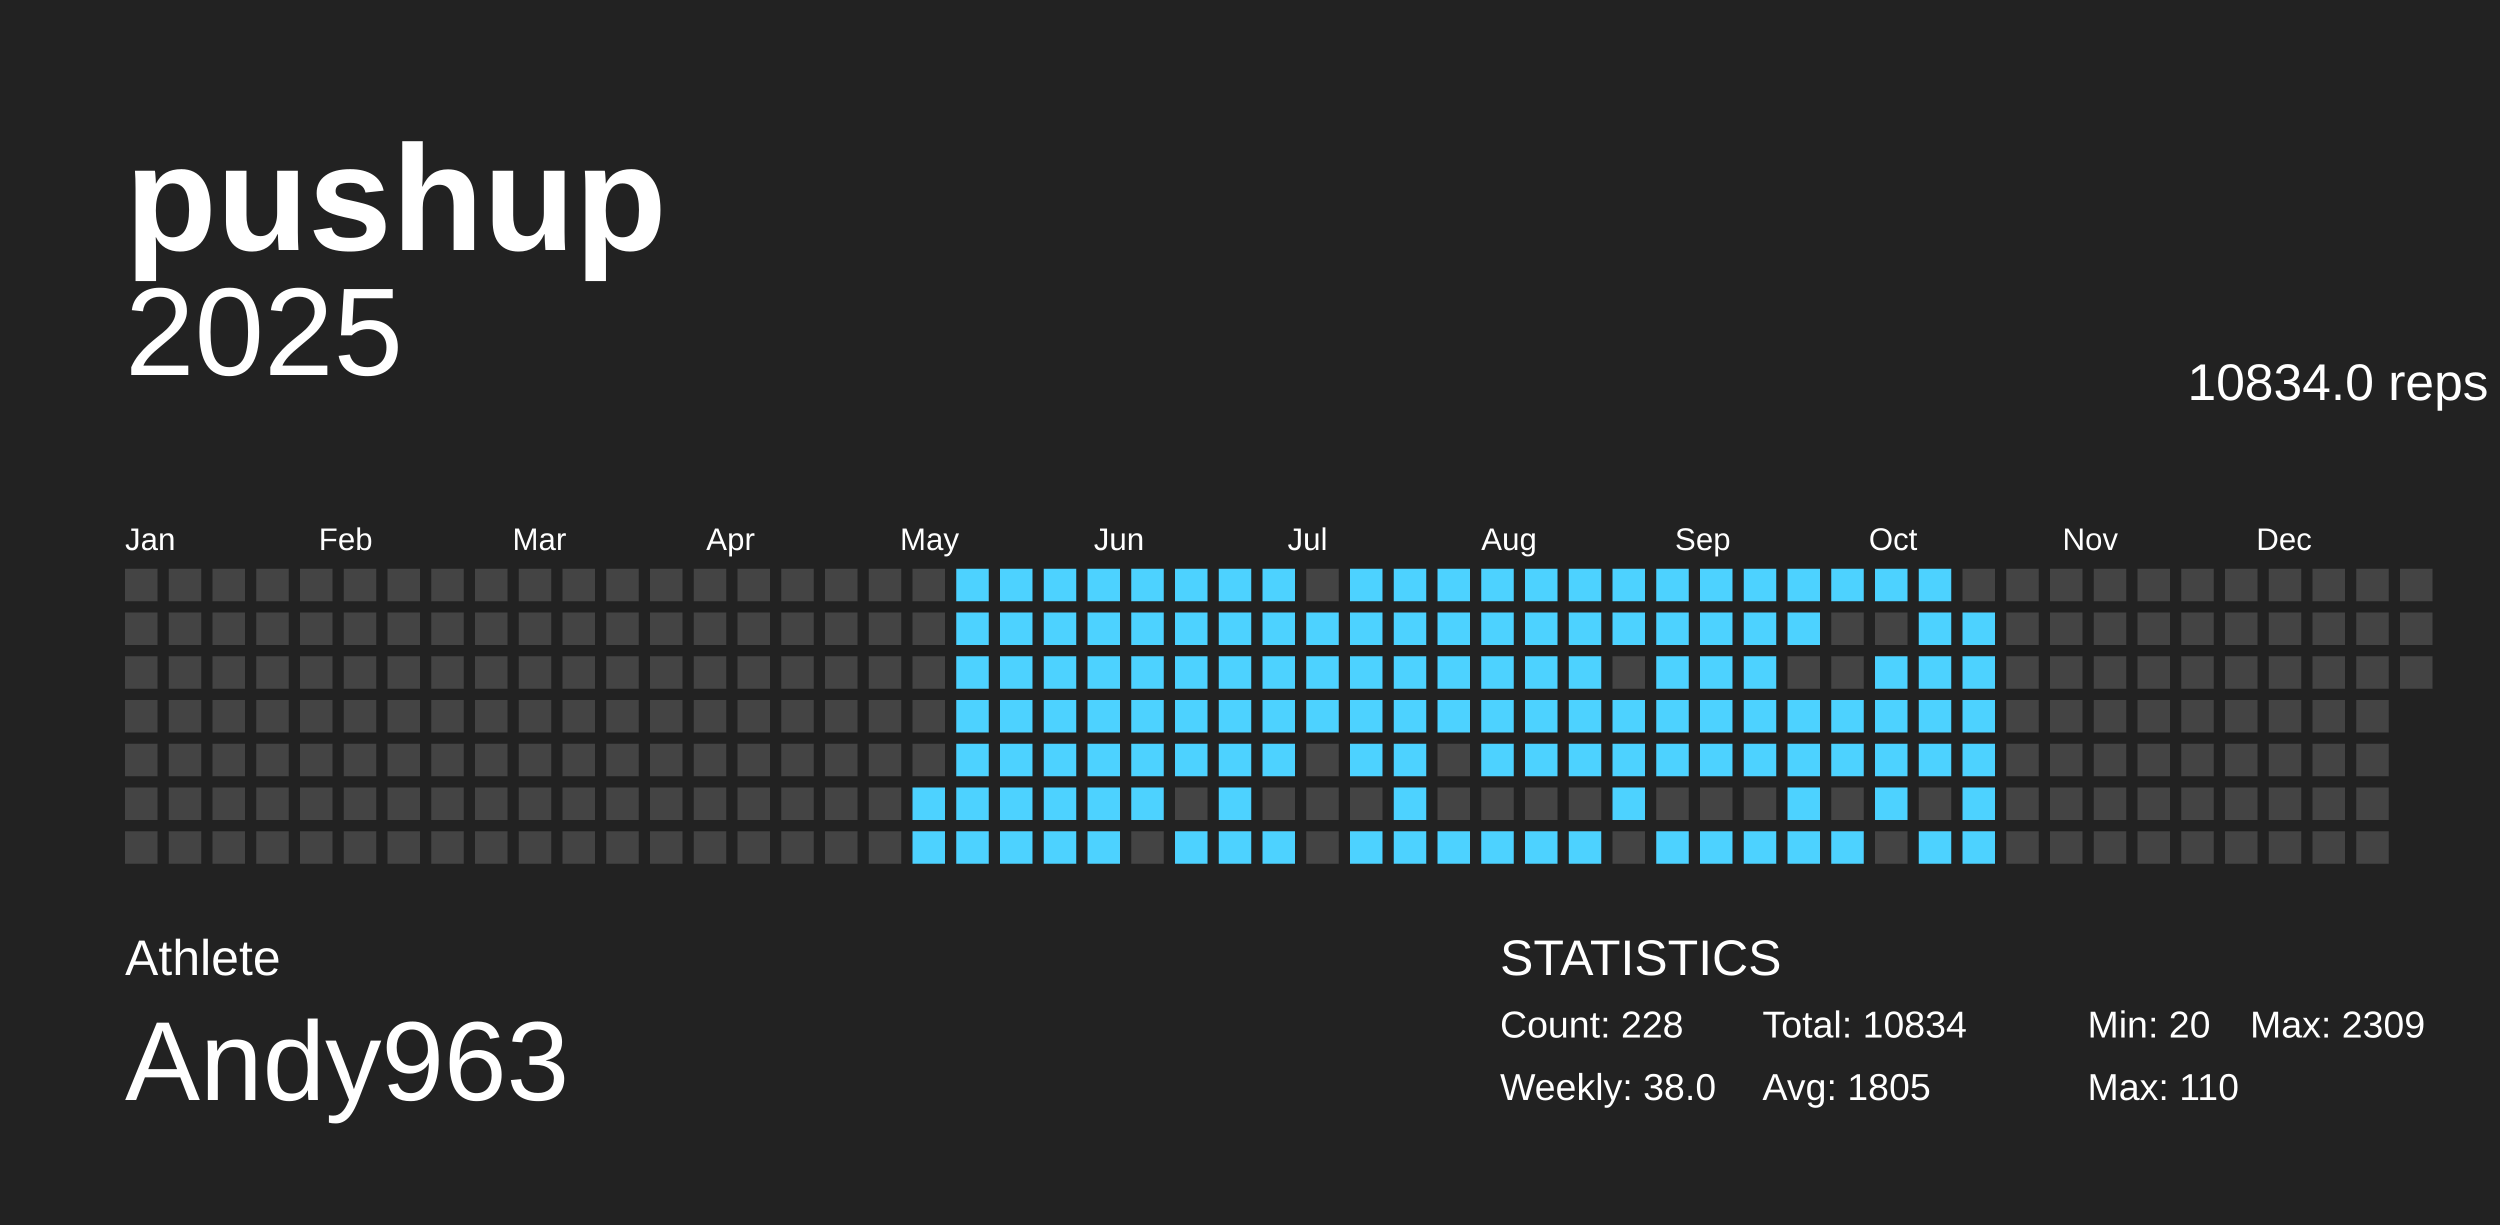
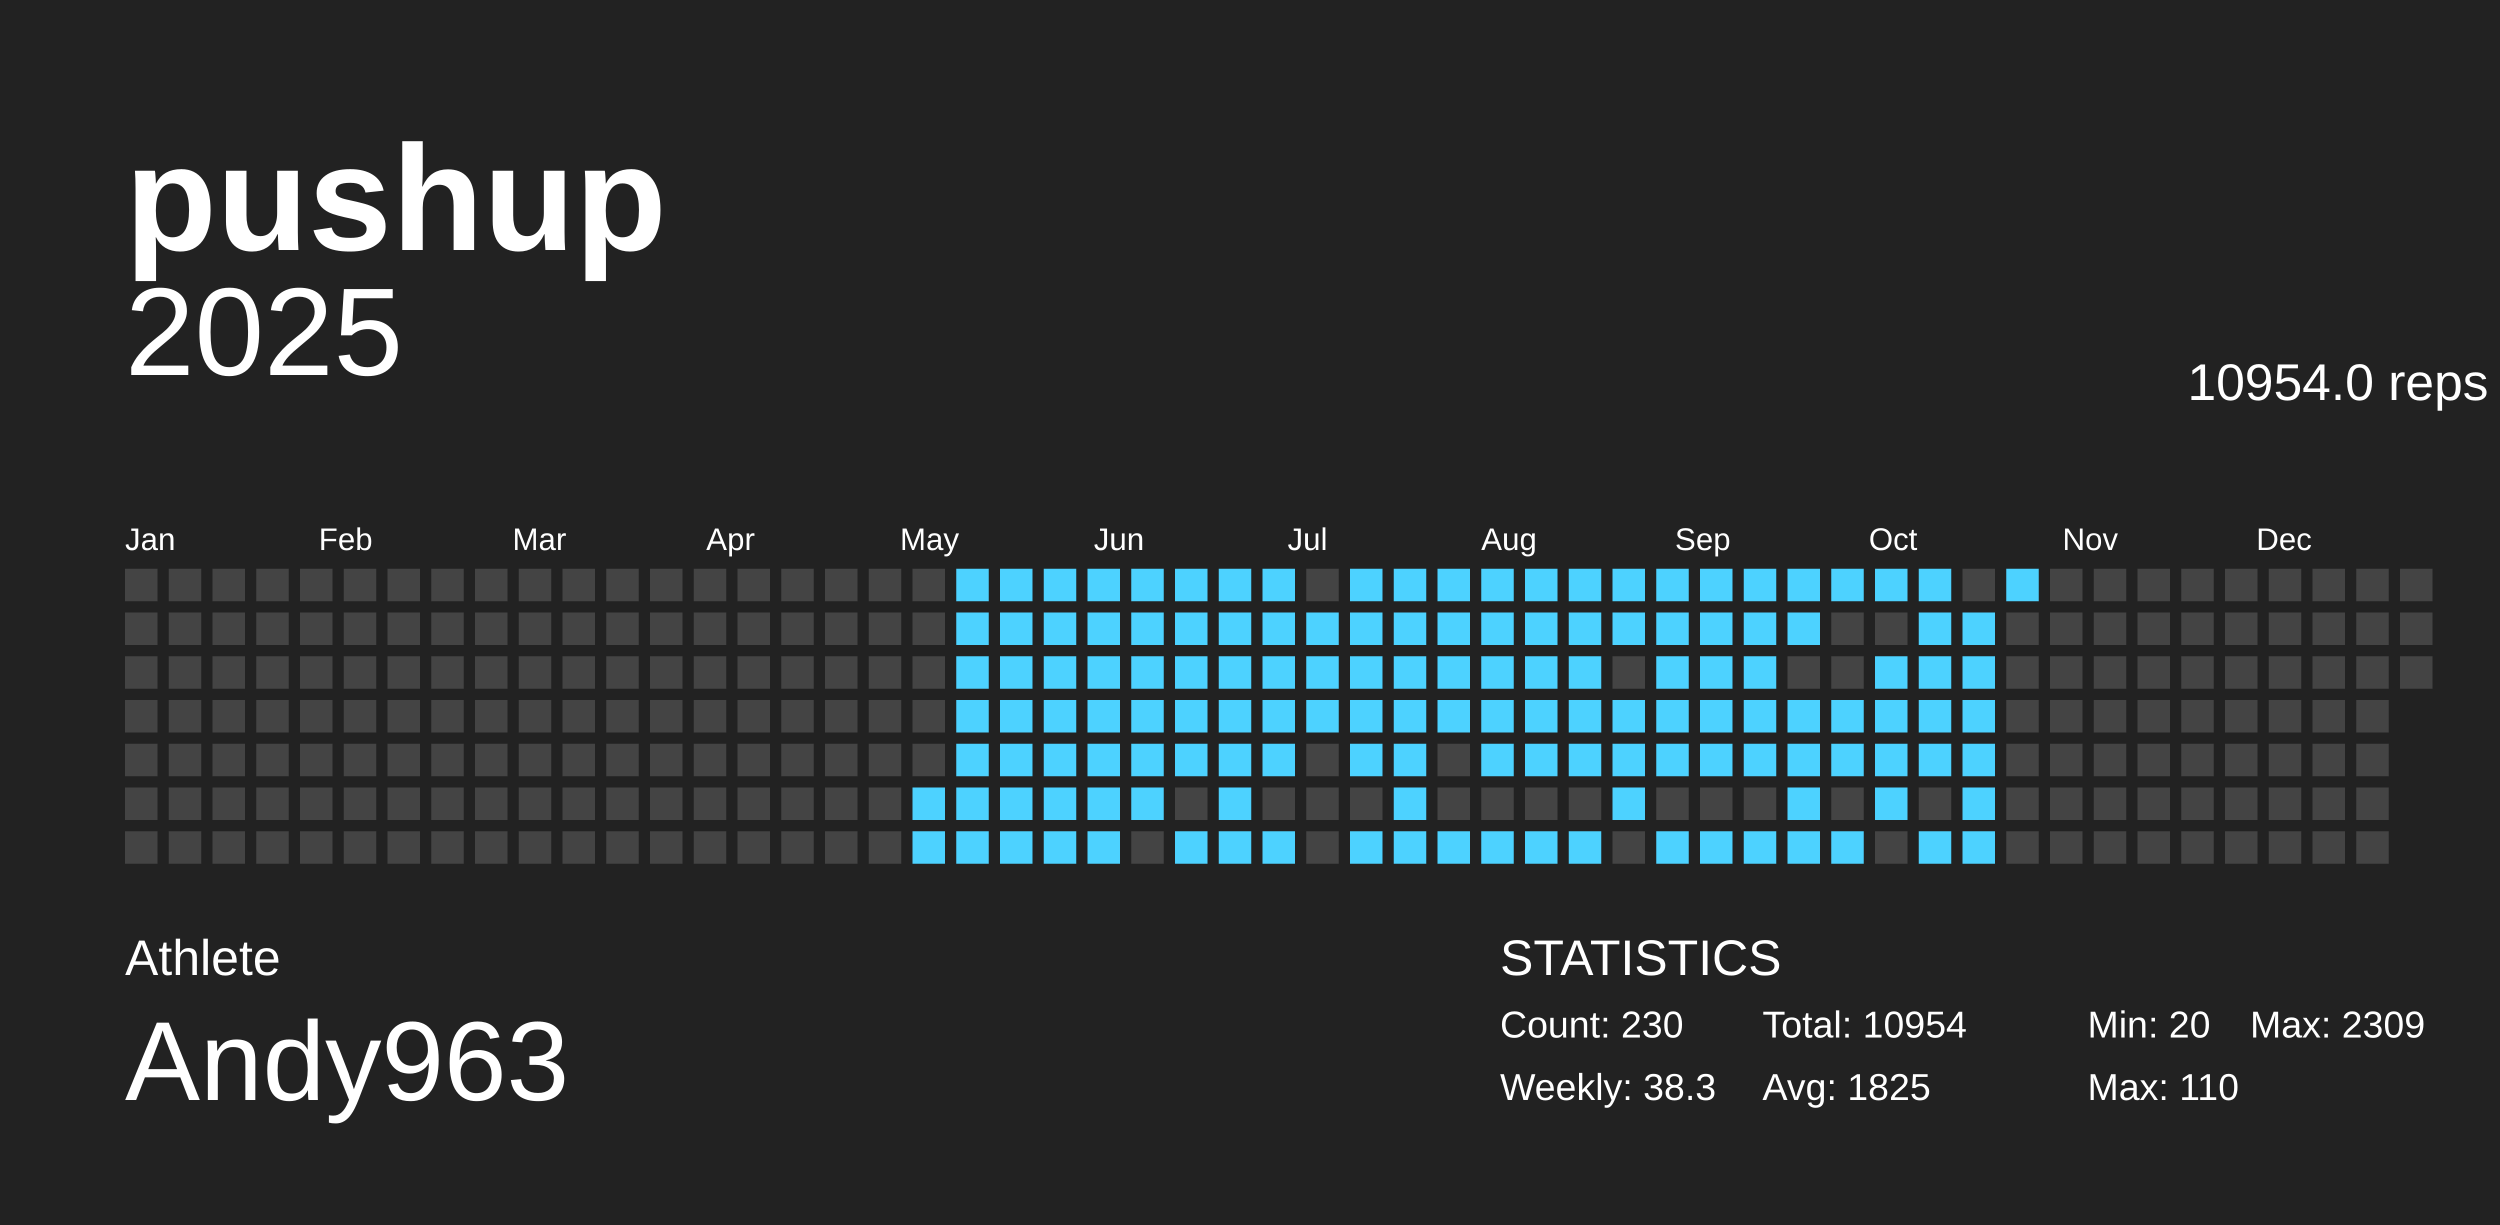
<svg xmlns="http://www.w3.org/2000/svg" baseProfile="full" height="98mm" version="1.1" viewBox="0,0,200,98" width="200mm">
  <defs />
  <g>
    <rect fill="#222222" height="98" width="200" x="0" y="0" />
    <g id="year2025">
      <text alignment-baseline="hanging" fill="#FFFFFF" style="font-size:10.0px; font-family:Arial;" x="10" y="30">2025</text>
-       <text alignment-baseline="hanging" fill="#FFFFFF" style="font-size:4.125px; font-family:Arial;" x="175" y="32">10834.0 reps</text>
+       <text alignment-baseline="hanging" fill="#FFFFFF" style="font-size:4.125px; font-family:Arial;" x="175" y="32">10954.0 reps</text>
      <text fill="#FFFFFF" style="font-size:2.5px; font-family:Arial" x="10.0" y="44">Jan</text>
      <text fill="#FFFFFF" style="font-size:2.5px; font-family:Arial" x="25.5" y="44">Feb</text>
      <text fill="#FFFFFF" style="font-size:2.5px; font-family:Arial" x="41.0" y="44">Mar</text>
      <text fill="#FFFFFF" style="font-size:2.5px; font-family:Arial" x="56.5" y="44">Apr</text>
      <text fill="#FFFFFF" style="font-size:2.5px; font-family:Arial" x="72.0" y="44">May</text>
      <text fill="#FFFFFF" style="font-size:2.5px; font-family:Arial" x="87.5" y="44">Jun</text>
      <text fill="#FFFFFF" style="font-size:2.5px; font-family:Arial" x="103.0" y="44">Jul</text>
      <text fill="#FFFFFF" style="font-size:2.5px; font-family:Arial" x="118.5" y="44">Aug</text>
      <text fill="#FFFFFF" style="font-size:2.5px; font-family:Arial" x="134.0" y="44">Sep</text>
      <text fill="#FFFFFF" style="font-size:2.5px; font-family:Arial" x="149.5" y="44">Oct</text>
      <text fill="#FFFFFF" style="font-size:2.5px; font-family:Arial" x="165.0" y="44">Nov</text>
      <text fill="#FFFFFF" style="font-size:2.5px; font-family:Arial" x="180.5" y="44">Dec</text>
      <rect fill="#444444" height="2.6" width="2.6" x="10.0" y="45.5" />
      <rect fill="#444444" height="2.6" width="2.6" x="10.0" y="49.0" />
      <rect fill="#444444" height="2.6" width="2.6" x="10.0" y="52.5" />
      <rect fill="#444444" height="2.6" width="2.6" x="10.0" y="56.0" />
      <rect fill="#444444" height="2.6" width="2.6" x="10.0" y="59.5" />
      <rect fill="#444444" height="2.6" width="2.6" x="10.0" y="63.0" />
      <rect fill="#444444" height="2.6" width="2.6" x="10.0" y="66.5" />
      <rect fill="#444444" height="2.6" width="2.6" x="13.5" y="45.5" />
      <rect fill="#444444" height="2.6" width="2.6" x="13.5" y="49.0" />
      <rect fill="#444444" height="2.6" width="2.6" x="13.5" y="52.5" />
      <rect fill="#444444" height="2.6" width="2.6" x="13.5" y="56.0" />
      <rect fill="#444444" height="2.6" width="2.6" x="13.5" y="59.5" />
      <rect fill="#444444" height="2.6" width="2.6" x="13.5" y="63.0" />
      <rect fill="#444444" height="2.6" width="2.6" x="13.5" y="66.5" />
      <rect fill="#444444" height="2.6" width="2.6" x="17.0" y="45.5" />
      <rect fill="#444444" height="2.6" width="2.6" x="17.0" y="49.0" />
      <rect fill="#444444" height="2.6" width="2.6" x="17.0" y="52.5" />
      <rect fill="#444444" height="2.6" width="2.6" x="17.0" y="56.0" />
      <rect fill="#444444" height="2.6" width="2.6" x="17.0" y="59.5" />
      <rect fill="#444444" height="2.6" width="2.6" x="17.0" y="63.0" />
      <rect fill="#444444" height="2.6" width="2.6" x="17.0" y="66.5" />
      <rect fill="#444444" height="2.6" width="2.6" x="20.5" y="45.5" />
      <rect fill="#444444" height="2.6" width="2.6" x="20.5" y="49.0" />
      <rect fill="#444444" height="2.6" width="2.6" x="20.5" y="52.5" />
      <rect fill="#444444" height="2.6" width="2.6" x="20.5" y="56.0" />
      <rect fill="#444444" height="2.6" width="2.6" x="20.5" y="59.5" />
      <rect fill="#444444" height="2.6" width="2.6" x="20.5" y="63.0" />
      <rect fill="#444444" height="2.6" width="2.6" x="20.5" y="66.5" />
      <rect fill="#444444" height="2.6" width="2.6" x="24.0" y="45.5" />
      <rect fill="#444444" height="2.6" width="2.6" x="24.0" y="49.0" />
      <rect fill="#444444" height="2.6" width="2.6" x="24.0" y="52.5" />
      <rect fill="#444444" height="2.6" width="2.6" x="24.0" y="56.0" />
      <rect fill="#444444" height="2.6" width="2.6" x="24.0" y="59.5" />
      <rect fill="#444444" height="2.6" width="2.6" x="24.0" y="63.0" />
      <rect fill="#444444" height="2.6" width="2.6" x="24.0" y="66.5" />
      <rect fill="#444444" height="2.6" width="2.6" x="27.5" y="45.5" />
      <rect fill="#444444" height="2.6" width="2.6" x="27.5" y="49.0" />
      <rect fill="#444444" height="2.6" width="2.6" x="27.5" y="52.5" />
      <rect fill="#444444" height="2.6" width="2.6" x="27.5" y="56.0" />
      <rect fill="#444444" height="2.6" width="2.6" x="27.5" y="59.5" />
      <rect fill="#444444" height="2.6" width="2.6" x="27.5" y="63.0" />
      <rect fill="#444444" height="2.6" width="2.6" x="27.5" y="66.5" />
      <rect fill="#444444" height="2.6" width="2.6" x="31.0" y="45.5" />
      <rect fill="#444444" height="2.6" width="2.6" x="31.0" y="49.0" />
      <rect fill="#444444" height="2.6" width="2.6" x="31.0" y="52.5" />
      <rect fill="#444444" height="2.6" width="2.6" x="31.0" y="56.0" />
      <rect fill="#444444" height="2.6" width="2.6" x="31.0" y="59.5" />
      <rect fill="#444444" height="2.6" width="2.6" x="31.0" y="63.0" />
      <rect fill="#444444" height="2.6" width="2.6" x="31.0" y="66.5" />
      <rect fill="#444444" height="2.6" width="2.6" x="34.5" y="45.5" />
      <rect fill="#444444" height="2.6" width="2.6" x="34.5" y="49.0" />
      <rect fill="#444444" height="2.6" width="2.6" x="34.5" y="52.5" />
      <rect fill="#444444" height="2.6" width="2.6" x="34.5" y="56.0" />
      <rect fill="#444444" height="2.6" width="2.6" x="34.5" y="59.5" />
      <rect fill="#444444" height="2.6" width="2.6" x="34.5" y="63.0" />
      <rect fill="#444444" height="2.6" width="2.6" x="34.5" y="66.5" />
      <rect fill="#444444" height="2.6" width="2.6" x="38.0" y="45.5" />
      <rect fill="#444444" height="2.6" width="2.6" x="38.0" y="49.0" />
      <rect fill="#444444" height="2.6" width="2.6" x="38.0" y="52.5" />
      <rect fill="#444444" height="2.6" width="2.6" x="38.0" y="56.0" />
      <rect fill="#444444" height="2.6" width="2.6" x="38.0" y="59.5" />
      <rect fill="#444444" height="2.6" width="2.6" x="38.0" y="63.0" />
      <rect fill="#444444" height="2.6" width="2.6" x="38.0" y="66.5" />
      <rect fill="#444444" height="2.6" width="2.6" x="41.5" y="45.5" />
      <rect fill="#444444" height="2.6" width="2.6" x="41.5" y="49.0" />
      <rect fill="#444444" height="2.6" width="2.6" x="41.5" y="52.5" />
      <rect fill="#444444" height="2.6" width="2.6" x="41.5" y="56.0" />
      <rect fill="#444444" height="2.6" width="2.6" x="41.5" y="59.5" />
      <rect fill="#444444" height="2.6" width="2.6" x="41.5" y="63.0" />
      <rect fill="#444444" height="2.6" width="2.6" x="41.5" y="66.5" />
      <rect fill="#444444" height="2.6" width="2.6" x="45.0" y="45.5" />
      <rect fill="#444444" height="2.6" width="2.6" x="45.0" y="49.0" />
      <rect fill="#444444" height="2.6" width="2.6" x="45.0" y="52.5" />
      <rect fill="#444444" height="2.6" width="2.6" x="45.0" y="56.0" />
      <rect fill="#444444" height="2.6" width="2.6" x="45.0" y="59.5" />
      <rect fill="#444444" height="2.6" width="2.6" x="45.0" y="63.0" />
      <rect fill="#444444" height="2.6" width="2.6" x="45.0" y="66.5" />
      <rect fill="#444444" height="2.6" width="2.6" x="48.5" y="45.5" />
      <rect fill="#444444" height="2.6" width="2.6" x="48.5" y="49.0" />
      <rect fill="#444444" height="2.6" width="2.6" x="48.5" y="52.5" />
      <rect fill="#444444" height="2.6" width="2.6" x="48.5" y="56.0" />
      <rect fill="#444444" height="2.6" width="2.6" x="48.5" y="59.5" />
      <rect fill="#444444" height="2.6" width="2.6" x="48.5" y="63.0" />
      <rect fill="#444444" height="2.6" width="2.6" x="48.5" y="66.5" />
      <rect fill="#444444" height="2.6" width="2.6" x="52.0" y="45.5" />
      <rect fill="#444444" height="2.6" width="2.6" x="52.0" y="49.0" />
      <rect fill="#444444" height="2.6" width="2.6" x="52.0" y="52.5" />
      <rect fill="#444444" height="2.6" width="2.6" x="52.0" y="56.0" />
      <rect fill="#444444" height="2.6" width="2.6" x="52.0" y="59.5" />
      <rect fill="#444444" height="2.6" width="2.6" x="52.0" y="63.0" />
      <rect fill="#444444" height="2.6" width="2.6" x="52.0" y="66.5" />
      <rect fill="#444444" height="2.6" width="2.6" x="55.5" y="45.5" />
      <rect fill="#444444" height="2.6" width="2.6" x="55.5" y="49.0" />
      <rect fill="#444444" height="2.6" width="2.6" x="55.5" y="52.5" />
      <rect fill="#444444" height="2.6" width="2.6" x="55.5" y="56.0" />
      <rect fill="#444444" height="2.6" width="2.6" x="55.5" y="59.5" />
      <rect fill="#444444" height="2.6" width="2.6" x="55.5" y="63.0" />
      <rect fill="#444444" height="2.6" width="2.6" x="55.5" y="66.5" />
      <rect fill="#444444" height="2.6" width="2.6" x="59.0" y="45.5" />
      <rect fill="#444444" height="2.6" width="2.6" x="59.0" y="49.0" />
      <rect fill="#444444" height="2.6" width="2.6" x="59.0" y="52.5" />
      <rect fill="#444444" height="2.6" width="2.6" x="59.0" y="56.0" />
      <rect fill="#444444" height="2.6" width="2.6" x="59.0" y="59.5" />
      <rect fill="#444444" height="2.6" width="2.6" x="59.0" y="63.0" />
      <rect fill="#444444" height="2.6" width="2.6" x="59.0" y="66.5" />
      <rect fill="#444444" height="2.6" width="2.6" x="62.5" y="45.5" />
      <rect fill="#444444" height="2.6" width="2.6" x="62.5" y="49.0" />
      <rect fill="#444444" height="2.6" width="2.6" x="62.5" y="52.5" />
      <rect fill="#444444" height="2.6" width="2.6" x="62.5" y="56.0" />
      <rect fill="#444444" height="2.6" width="2.6" x="62.5" y="59.5" />
      <rect fill="#444444" height="2.6" width="2.6" x="62.5" y="63.0" />
      <rect fill="#444444" height="2.6" width="2.6" x="62.5" y="66.5" />
      <rect fill="#444444" height="2.6" width="2.6" x="66.0" y="45.5" />
      <rect fill="#444444" height="2.6" width="2.6" x="66.0" y="49.0" />
      <rect fill="#444444" height="2.6" width="2.6" x="66.0" y="52.5" />
      <rect fill="#444444" height="2.6" width="2.6" x="66.0" y="56.0" />
      <rect fill="#444444" height="2.6" width="2.6" x="66.0" y="59.5" />
      <rect fill="#444444" height="2.6" width="2.6" x="66.0" y="63.0" />
      <rect fill="#444444" height="2.6" width="2.6" x="66.0" y="66.5" />
      <rect fill="#444444" height="2.6" width="2.6" x="69.5" y="45.5" />
      <rect fill="#444444" height="2.6" width="2.6" x="69.5" y="49.0" />
      <rect fill="#444444" height="2.6" width="2.6" x="69.5" y="52.5" />
      <rect fill="#444444" height="2.6" width="2.6" x="69.5" y="56.0" />
      <rect fill="#444444" height="2.6" width="2.6" x="69.5" y="59.5" />
      <rect fill="#444444" height="2.6" width="2.6" x="69.5" y="63.0" />
      <rect fill="#444444" height="2.6" width="2.6" x="69.5" y="66.5" />
      <rect fill="#444444" height="2.6" width="2.6" x="73.0" y="45.5" />
      <rect fill="#444444" height="2.6" width="2.6" x="73.0" y="49.0" />
      <rect fill="#444444" height="2.6" width="2.6" x="73.0" y="52.5" />
      <rect fill="#444444" height="2.6" width="2.6" x="73.0" y="56.0" />
      <rect fill="#444444" height="2.6" width="2.6" x="73.0" y="59.5" />
      <rect fill="#4dd2ff" height="2.6" width="2.6" x="73.0" y="63.0" />
      <rect fill="#4dd2ff" height="2.6" width="2.6" x="73.0" y="66.5" />
      <rect fill="#4dd2ff" height="2.6" width="2.6" x="76.5" y="45.5" />
      <rect fill="#4dd2ff" height="2.6" width="2.6" x="76.5" y="49.0" />
      <rect fill="#4dd2ff" height="2.6" width="2.6" x="76.5" y="52.5" />
      <rect fill="#4dd2ff" height="2.6" width="2.6" x="76.5" y="56.0" />
      <rect fill="#4dd2ff" height="2.6" width="2.6" x="76.5" y="59.5" />
      <rect fill="#4dd2ff" height="2.6" width="2.6" x="76.5" y="63.0" />
      <rect fill="#4dd2ff" height="2.6" width="2.6" x="76.5" y="66.5" />
      <rect fill="#4dd2ff" height="2.6" width="2.6" x="80.0" y="45.5" />
      <rect fill="#4dd2ff" height="2.6" width="2.6" x="80.0" y="49.0" />
      <rect fill="#4dd2ff" height="2.6" width="2.6" x="80.0" y="52.5" />
      <rect fill="#4dd2ff" height="2.6" width="2.6" x="80.0" y="56.0" />
      <rect fill="#4dd2ff" height="2.6" width="2.6" x="80.0" y="59.5" />
      <rect fill="#4dd2ff" height="2.6" width="2.6" x="80.0" y="63.0" />
      <rect fill="#4dd2ff" height="2.6" width="2.6" x="80.0" y="66.5" />
      <rect fill="#4dd2ff" height="2.6" width="2.6" x="83.5" y="45.5" />
      <rect fill="#4dd2ff" height="2.6" width="2.6" x="83.5" y="49.0" />
      <rect fill="#4dd2ff" height="2.6" width="2.6" x="83.5" y="52.5" />
      <rect fill="#4dd2ff" height="2.6" width="2.6" x="83.5" y="56.0" />
      <rect fill="#4dd2ff" height="2.6" width="2.6" x="83.5" y="59.5" />
      <rect fill="#4dd2ff" height="2.6" width="2.6" x="83.5" y="63.0" />
      <rect fill="#4dd2ff" height="2.6" width="2.6" x="83.5" y="66.5" />
      <rect fill="#4dd2ff" height="2.6" width="2.6" x="87.0" y="45.5" />
      <rect fill="#4dd2ff" height="2.6" width="2.6" x="87.0" y="49.0" />
      <rect fill="#4dd2ff" height="2.6" width="2.6" x="87.0" y="52.5" />
      <rect fill="#4dd2ff" height="2.6" width="2.6" x="87.0" y="56.0" />
      <rect fill="#4dd2ff" height="2.6" width="2.6" x="87.0" y="59.5" />
      <rect fill="#4dd2ff" height="2.6" width="2.6" x="87.0" y="63.0" />
      <rect fill="#4dd2ff" height="2.6" width="2.6" x="87.0" y="66.5" />
      <rect fill="#4dd2ff" height="2.6" width="2.6" x="90.5" y="45.5" />
      <rect fill="#4dd2ff" height="2.6" width="2.6" x="90.5" y="49.0" />
      <rect fill="#4dd2ff" height="2.6" width="2.6" x="90.5" y="52.5" />
      <rect fill="#4dd2ff" height="2.6" width="2.6" x="90.5" y="56.0" />
      <rect fill="#4dd2ff" height="2.6" width="2.6" x="90.5" y="59.5" />
      <rect fill="#4dd2ff" height="2.6" width="2.6" x="90.5" y="63.0" />
      <rect fill="#444444" height="2.6" width="2.6" x="90.5" y="66.5" />
      <rect fill="#4dd2ff" height="2.6" width="2.6" x="94.0" y="45.5" />
      <rect fill="#4dd2ff" height="2.6" width="2.6" x="94.0" y="49.0" />
      <rect fill="#4dd2ff" height="2.6" width="2.6" x="94.0" y="52.5" />
      <rect fill="#4dd2ff" height="2.6" width="2.6" x="94.0" y="56.0" />
      <rect fill="#4dd2ff" height="2.6" width="2.6" x="94.0" y="59.5" />
      <rect fill="#444444" height="2.6" width="2.6" x="94.0" y="63.0" />
      <rect fill="#4dd2ff" height="2.6" width="2.6" x="94.0" y="66.5" />
      <rect fill="#4dd2ff" height="2.6" width="2.6" x="97.5" y="45.5" />
      <rect fill="#4dd2ff" height="2.6" width="2.6" x="97.5" y="49.0" />
      <rect fill="#4dd2ff" height="2.6" width="2.6" x="97.5" y="52.5" />
      <rect fill="#4dd2ff" height="2.6" width="2.6" x="97.5" y="56.0" />
      <rect fill="#4dd2ff" height="2.6" width="2.6" x="97.5" y="59.5" />
      <rect fill="#4dd2ff" height="2.6" width="2.6" x="97.5" y="63.0" />
      <rect fill="#4dd2ff" height="2.6" width="2.6" x="97.5" y="66.5" />
      <rect fill="#4dd2ff" height="2.6" width="2.6" x="101.0" y="45.5" />
      <rect fill="#4dd2ff" height="2.6" width="2.6" x="101.0" y="49.0" />
      <rect fill="#4dd2ff" height="2.6" width="2.6" x="101.0" y="52.5" />
      <rect fill="#4dd2ff" height="2.6" width="2.6" x="101.0" y="56.0" />
      <rect fill="#4dd2ff" height="2.6" width="2.6" x="101.0" y="59.5" />
      <rect fill="#444444" height="2.6" width="2.6" x="101.0" y="63.0" />
      <rect fill="#4dd2ff" height="2.6" width="2.6" x="101.0" y="66.5" />
      <rect fill="#444444" height="2.6" width="2.6" x="104.5" y="45.5" />
      <rect fill="#4dd2ff" height="2.6" width="2.6" x="104.5" y="49.0" />
      <rect fill="#4dd2ff" height="2.6" width="2.6" x="104.5" y="52.5" />
      <rect fill="#4dd2ff" height="2.6" width="2.6" x="104.5" y="56.0" />
      <rect fill="#444444" height="2.6" width="2.6" x="104.5" y="59.5" />
      <rect fill="#444444" height="2.6" width="2.6" x="104.5" y="63.0" />
      <rect fill="#444444" height="2.6" width="2.6" x="104.5" y="66.5" />
      <rect fill="#4dd2ff" height="2.6" width="2.6" x="108.0" y="45.5" />
      <rect fill="#4dd2ff" height="2.6" width="2.6" x="108.0" y="49.0" />
      <rect fill="#4dd2ff" height="2.6" width="2.6" x="108.0" y="52.5" />
      <rect fill="#4dd2ff" height="2.6" width="2.6" x="108.0" y="56.0" />
      <rect fill="#4dd2ff" height="2.6" width="2.6" x="108.0" y="59.5" />
      <rect fill="#444444" height="2.6" width="2.6" x="108.0" y="63.0" />
      <rect fill="#4dd2ff" height="2.6" width="2.6" x="108.0" y="66.5" />
      <rect fill="#4dd2ff" height="2.6" width="2.6" x="111.5" y="45.5" />
      <rect fill="#4dd2ff" height="2.6" width="2.6" x="111.5" y="49.0" />
      <rect fill="#4dd2ff" height="2.6" width="2.6" x="111.5" y="52.5" />
      <rect fill="#4dd2ff" height="2.6" width="2.6" x="111.5" y="56.0" />
      <rect fill="#4dd2ff" height="2.6" width="2.6" x="111.5" y="59.5" />
      <rect fill="#4dd2ff" height="2.6" width="2.6" x="111.5" y="63.0" />
      <rect fill="#4dd2ff" height="2.6" width="2.6" x="111.5" y="66.5" />
      <rect fill="#4dd2ff" height="2.6" width="2.6" x="115.0" y="45.5" />
      <rect fill="#4dd2ff" height="2.6" width="2.6" x="115.0" y="49.0" />
      <rect fill="#4dd2ff" height="2.6" width="2.6" x="115.0" y="52.5" />
      <rect fill="#4dd2ff" height="2.6" width="2.6" x="115.0" y="56.0" />
      <rect fill="#444444" height="2.6" width="2.6" x="115.0" y="59.5" />
      <rect fill="#444444" height="2.6" width="2.6" x="115.0" y="63.0" />
      <rect fill="#4dd2ff" height="2.6" width="2.6" x="115.0" y="66.5" />
      <rect fill="#4dd2ff" height="2.6" width="2.6" x="118.5" y="45.5" />
      <rect fill="#4dd2ff" height="2.6" width="2.6" x="118.5" y="49.0" />
      <rect fill="#4dd2ff" height="2.6" width="2.6" x="118.5" y="52.5" />
      <rect fill="#4dd2ff" height="2.6" width="2.6" x="118.5" y="56.0" />
      <rect fill="#4dd2ff" height="2.6" width="2.6" x="118.5" y="59.5" />
      <rect fill="#444444" height="2.6" width="2.6" x="118.5" y="63.0" />
      <rect fill="#4dd2ff" height="2.6" width="2.6" x="118.5" y="66.5" />
      <rect fill="#4dd2ff" height="2.6" width="2.6" x="122.0" y="45.5" />
      <rect fill="#4dd2ff" height="2.6" width="2.6" x="122.0" y="49.0" />
      <rect fill="#4dd2ff" height="2.6" width="2.6" x="122.0" y="52.5" />
      <rect fill="#4dd2ff" height="2.6" width="2.6" x="122.0" y="56.0" />
      <rect fill="#4dd2ff" height="2.6" width="2.6" x="122.0" y="59.5" />
      <rect fill="#444444" height="2.6" width="2.6" x="122.0" y="63.0" />
      <rect fill="#4dd2ff" height="2.6" width="2.6" x="122.0" y="66.5" />
      <rect fill="#4dd2ff" height="2.6" width="2.6" x="125.5" y="45.5" />
      <rect fill="#4dd2ff" height="2.6" width="2.6" x="125.5" y="49.0" />
      <rect fill="#4dd2ff" height="2.6" width="2.6" x="125.5" y="52.5" />
      <rect fill="#4dd2ff" height="2.6" width="2.6" x="125.5" y="56.0" />
      <rect fill="#4dd2ff" height="2.6" width="2.6" x="125.5" y="59.5" />
      <rect fill="#444444" height="2.6" width="2.6" x="125.5" y="63.0" />
      <rect fill="#4dd2ff" height="2.6" width="2.6" x="125.5" y="66.5" />
      <rect fill="#4dd2ff" height="2.6" width="2.6" x="129.0" y="45.5" />
      <rect fill="#4dd2ff" height="2.6" width="2.6" x="129.0" y="49.0" />
      <rect fill="#444444" height="2.6" width="2.6" x="129.0" y="52.5" />
      <rect fill="#4dd2ff" height="2.6" width="2.6" x="129.0" y="56.0" />
      <rect fill="#4dd2ff" height="2.6" width="2.6" x="129.0" y="59.5" />
      <rect fill="#4dd2ff" height="2.6" width="2.6" x="129.0" y="63.0" />
      <rect fill="#444444" height="2.6" width="2.6" x="129.0" y="66.5" />
      <rect fill="#4dd2ff" height="2.6" width="2.6" x="132.5" y="45.5" />
      <rect fill="#4dd2ff" height="2.6" width="2.6" x="132.5" y="49.0" />
      <rect fill="#4dd2ff" height="2.6" width="2.6" x="132.5" y="52.5" />
      <rect fill="#4dd2ff" height="2.6" width="2.6" x="132.5" y="56.0" />
      <rect fill="#4dd2ff" height="2.6" width="2.6" x="132.5" y="59.5" />
      <rect fill="#444444" height="2.6" width="2.6" x="132.5" y="63.0" />
      <rect fill="#4dd2ff" height="2.6" width="2.6" x="132.5" y="66.5" />
      <rect fill="#4dd2ff" height="2.6" width="2.6" x="136.0" y="45.5" />
      <rect fill="#4dd2ff" height="2.6" width="2.6" x="136.0" y="49.0" />
      <rect fill="#4dd2ff" height="2.6" width="2.6" x="136.0" y="52.5" />
      <rect fill="#4dd2ff" height="2.6" width="2.6" x="136.0" y="56.0" />
      <rect fill="#4dd2ff" height="2.6" width="2.6" x="136.0" y="59.5" />
      <rect fill="#444444" height="2.6" width="2.6" x="136.0" y="63.0" />
      <rect fill="#4dd2ff" height="2.6" width="2.6" x="136.0" y="66.5" />
      <rect fill="#4dd2ff" height="2.6" width="2.6" x="139.5" y="45.5" />
      <rect fill="#4dd2ff" height="2.6" width="2.6" x="139.5" y="49.0" />
      <rect fill="#4dd2ff" height="2.6" width="2.6" x="139.5" y="52.5" />
      <rect fill="#4dd2ff" height="2.6" width="2.6" x="139.5" y="56.0" />
      <rect fill="#4dd2ff" height="2.6" width="2.6" x="139.5" y="59.5" />
      <rect fill="#444444" height="2.6" width="2.6" x="139.5" y="63.0" />
      <rect fill="#4dd2ff" height="2.6" width="2.6" x="139.5" y="66.5" />
      <rect fill="#4dd2ff" height="2.6" width="2.6" x="143.0" y="45.5" />
      <rect fill="#4dd2ff" height="2.6" width="2.6" x="143.0" y="49.0" />
      <rect fill="#444444" height="2.6" width="2.6" x="143.0" y="52.5" />
      <rect fill="#4dd2ff" height="2.6" width="2.6" x="143.0" y="56.0" />
      <rect fill="#4dd2ff" height="2.6" width="2.6" x="143.0" y="59.5" />
      <rect fill="#4dd2ff" height="2.6" width="2.6" x="143.0" y="63.0" />
      <rect fill="#4dd2ff" height="2.6" width="2.6" x="143.0" y="66.5" />
      <rect fill="#4dd2ff" height="2.6" width="2.6" x="146.5" y="45.5" />
      <rect fill="#444444" height="2.6" width="2.6" x="146.5" y="49.0" />
      <rect fill="#444444" height="2.6" width="2.6" x="146.5" y="52.5" />
      <rect fill="#4dd2ff" height="2.6" width="2.6" x="146.5" y="56.0" />
      <rect fill="#4dd2ff" height="2.6" width="2.6" x="146.5" y="59.5" />
      <rect fill="#444444" height="2.6" width="2.6" x="146.5" y="63.0" />
      <rect fill="#4dd2ff" height="2.6" width="2.6" x="146.5" y="66.5" />
      <rect fill="#4dd2ff" height="2.6" width="2.6" x="150.0" y="45.5" />
      <rect fill="#444444" height="2.6" width="2.6" x="150.0" y="49.0" />
      <rect fill="#4dd2ff" height="2.6" width="2.6" x="150.0" y="52.5" />
      <rect fill="#4dd2ff" height="2.6" width="2.6" x="150.0" y="56.0" />
      <rect fill="#4dd2ff" height="2.6" width="2.6" x="150.0" y="59.5" />
      <rect fill="#4dd2ff" height="2.6" width="2.6" x="150.0" y="63.0" />
      <rect fill="#444444" height="2.6" width="2.6" x="150.0" y="66.5" />
      <rect fill="#4dd2ff" height="2.6" width="2.6" x="153.5" y="45.5" />
      <rect fill="#4dd2ff" height="2.6" width="2.6" x="153.5" y="49.0" />
      <rect fill="#4dd2ff" height="2.6" width="2.6" x="153.5" y="52.5" />
      <rect fill="#4dd2ff" height="2.6" width="2.6" x="153.5" y="56.0" />
      <rect fill="#4dd2ff" height="2.6" width="2.6" x="153.5" y="59.5" />
      <rect fill="#444444" height="2.6" width="2.6" x="153.5" y="63.0" />
      <rect fill="#4dd2ff" height="2.6" width="2.6" x="153.5" y="66.5" />
      <rect fill="#444444" height="2.6" width="2.6" x="157.0" y="45.5" />
      <rect fill="#4dd2ff" height="2.6" width="2.6" x="157.0" y="49.0" />
      <rect fill="#4dd2ff" height="2.6" width="2.6" x="157.0" y="52.5" />
      <rect fill="#4dd2ff" height="2.6" width="2.6" x="157.0" y="56.0" />
      <rect fill="#4dd2ff" height="2.6" width="2.6" x="157.0" y="59.5" />
      <rect fill="#4dd2ff" height="2.6" width="2.6" x="157.0" y="63.0" />
      <rect fill="#4dd2ff" height="2.6" width="2.6" x="157.0" y="66.5" />
-       <rect fill="#444444" height="2.6" width="2.6" x="160.5" y="45.5" />
+       <rect fill="#4dd2ff" height="2.6" width="2.6" x="160.5" y="45.5" />
      <rect fill="#444444" height="2.6" width="2.6" x="160.5" y="49.0" />
      <rect fill="#444444" height="2.6" width="2.6" x="160.5" y="52.5" />
      <rect fill="#444444" height="2.6" width="2.6" x="160.5" y="56.0" />
      <rect fill="#444444" height="2.6" width="2.6" x="160.5" y="59.5" />
      <rect fill="#444444" height="2.6" width="2.6" x="160.5" y="63.0" />
      <rect fill="#444444" height="2.6" width="2.6" x="160.5" y="66.5" />
      <rect fill="#444444" height="2.6" width="2.6" x="164.0" y="45.5" />
      <rect fill="#444444" height="2.6" width="2.6" x="164.0" y="49.0" />
      <rect fill="#444444" height="2.6" width="2.6" x="164.0" y="52.5" />
      <rect fill="#444444" height="2.6" width="2.6" x="164.0" y="56.0" />
      <rect fill="#444444" height="2.6" width="2.6" x="164.0" y="59.5" />
      <rect fill="#444444" height="2.6" width="2.6" x="164.0" y="63.0" />
      <rect fill="#444444" height="2.6" width="2.6" x="164.0" y="66.5" />
      <rect fill="#444444" height="2.6" width="2.6" x="167.5" y="45.5" />
      <rect fill="#444444" height="2.6" width="2.6" x="167.5" y="49.0" />
      <rect fill="#444444" height="2.6" width="2.6" x="167.5" y="52.5" />
      <rect fill="#444444" height="2.6" width="2.6" x="167.5" y="56.0" />
      <rect fill="#444444" height="2.6" width="2.6" x="167.5" y="59.5" />
      <rect fill="#444444" height="2.6" width="2.6" x="167.5" y="63.0" />
      <rect fill="#444444" height="2.6" width="2.6" x="167.5" y="66.5" />
      <rect fill="#444444" height="2.6" width="2.6" x="171.0" y="45.5" />
      <rect fill="#444444" height="2.6" width="2.6" x="171.0" y="49.0" />
      <rect fill="#444444" height="2.6" width="2.6" x="171.0" y="52.5" />
      <rect fill="#444444" height="2.6" width="2.6" x="171.0" y="56.0" />
      <rect fill="#444444" height="2.6" width="2.6" x="171.0" y="59.5" />
      <rect fill="#444444" height="2.6" width="2.6" x="171.0" y="63.0" />
      <rect fill="#444444" height="2.6" width="2.6" x="171.0" y="66.5" />
      <rect fill="#444444" height="2.6" width="2.6" x="174.5" y="45.5" />
      <rect fill="#444444" height="2.6" width="2.6" x="174.5" y="49.0" />
      <rect fill="#444444" height="2.6" width="2.6" x="174.5" y="52.5" />
      <rect fill="#444444" height="2.6" width="2.6" x="174.5" y="56.0" />
      <rect fill="#444444" height="2.6" width="2.6" x="174.5" y="59.5" />
      <rect fill="#444444" height="2.6" width="2.6" x="174.5" y="63.0" />
      <rect fill="#444444" height="2.6" width="2.6" x="174.5" y="66.5" />
      <rect fill="#444444" height="2.6" width="2.6" x="178.0" y="45.5" />
      <rect fill="#444444" height="2.6" width="2.6" x="178.0" y="49.0" />
      <rect fill="#444444" height="2.6" width="2.6" x="178.0" y="52.5" />
      <rect fill="#444444" height="2.6" width="2.6" x="178.0" y="56.0" />
      <rect fill="#444444" height="2.6" width="2.6" x="178.0" y="59.5" />
      <rect fill="#444444" height="2.6" width="2.6" x="178.0" y="63.0" />
      <rect fill="#444444" height="2.6" width="2.6" x="178.0" y="66.5" />
      <rect fill="#444444" height="2.6" width="2.6" x="181.5" y="45.5" />
      <rect fill="#444444" height="2.6" width="2.6" x="181.5" y="49.0" />
      <rect fill="#444444" height="2.6" width="2.6" x="181.5" y="52.5" />
      <rect fill="#444444" height="2.6" width="2.6" x="181.5" y="56.0" />
      <rect fill="#444444" height="2.6" width="2.6" x="181.5" y="59.5" />
      <rect fill="#444444" height="2.6" width="2.6" x="181.5" y="63.0" />
      <rect fill="#444444" height="2.6" width="2.6" x="181.5" y="66.5" />
      <rect fill="#444444" height="2.6" width="2.6" x="185.0" y="45.5" />
      <rect fill="#444444" height="2.6" width="2.6" x="185.0" y="49.0" />
      <rect fill="#444444" height="2.6" width="2.6" x="185.0" y="52.5" />
      <rect fill="#444444" height="2.6" width="2.6" x="185.0" y="56.0" />
      <rect fill="#444444" height="2.6" width="2.6" x="185.0" y="59.5" />
      <rect fill="#444444" height="2.6" width="2.6" x="185.0" y="63.0" />
      <rect fill="#444444" height="2.6" width="2.6" x="185.0" y="66.5" />
      <rect fill="#444444" height="2.6" width="2.6" x="188.5" y="45.5" />
      <rect fill="#444444" height="2.6" width="2.6" x="188.5" y="49.0" />
      <rect fill="#444444" height="2.6" width="2.6" x="188.5" y="52.5" />
      <rect fill="#444444" height="2.6" width="2.6" x="188.5" y="56.0" />
      <rect fill="#444444" height="2.6" width="2.6" x="188.5" y="59.5" />
      <rect fill="#444444" height="2.6" width="2.6" x="188.5" y="63.0" />
      <rect fill="#444444" height="2.6" width="2.6" x="188.5" y="66.5" />
      <rect fill="#444444" height="2.6" width="2.6" x="192.0" y="45.5" />
      <rect fill="#444444" height="2.6" width="2.6" x="192.0" y="49.0" />
      <rect fill="#444444" height="2.6" width="2.6" x="192.0" y="52.5" />
    </g>
  </g>
  <text fill="#FFFFFF" style="font-size:12px; font-family:Arial; font-weight:bold;" x="10" y="20">pushup</text>
  <text fill="#FFFFFF" style="font-size:4px; font-family:Arial" x="10" y="78">Athlete</text>
  <text fill="#FFFFFF" style="font-size:9px; font-family:Arial" x="10" y="88">Andy963</text>
  <text fill="#FFFFFF" style="font-size:4px; font-family:Arial" x="120" y="78">STATISTICS</text>
-   <text fill="#FFFFFF" style="font-size:3px; font-family:Arial" x="120" y="83">Count: 228</text>
-   <text fill="#FFFFFF" style="font-size:3px; font-family:Arial" x="120" y="88">Weekly: 38.0</text>
-   <text fill="#FFFFFF" style="font-size:3px; font-family:Arial" x="141" y="83">Total: 10834</text>
-   <text fill="#FFFFFF" style="font-size:3px; font-family:Arial" x="141" y="88">Avg: 1805</text>
+   <text fill="#FFFFFF" style="font-size:3px; font-family:Arial" x="120" y="83">Count: 230</text>
+   <text fill="#FFFFFF" style="font-size:3px; font-family:Arial" x="120" y="88">Weekly: 38.3</text>
+   <text fill="#FFFFFF" style="font-size:3px; font-family:Arial" x="141" y="83">Total: 10954</text>
+   <text fill="#FFFFFF" style="font-size:3px; font-family:Arial" x="141" y="88">Avg: 1825</text>
  <text fill="#FFFFFF" style="font-size:3px; font-family:Arial" x="167" y="83">Min: 20</text>
  <text fill="#FFFFFF" style="font-size:3px; font-family:Arial" x="167" y="88">Max: 110</text>
  <text fill="#FFFFFF" style="font-size:3px; font-family:Arial" x="180" y="83">Max: 2309</text>
</svg>
